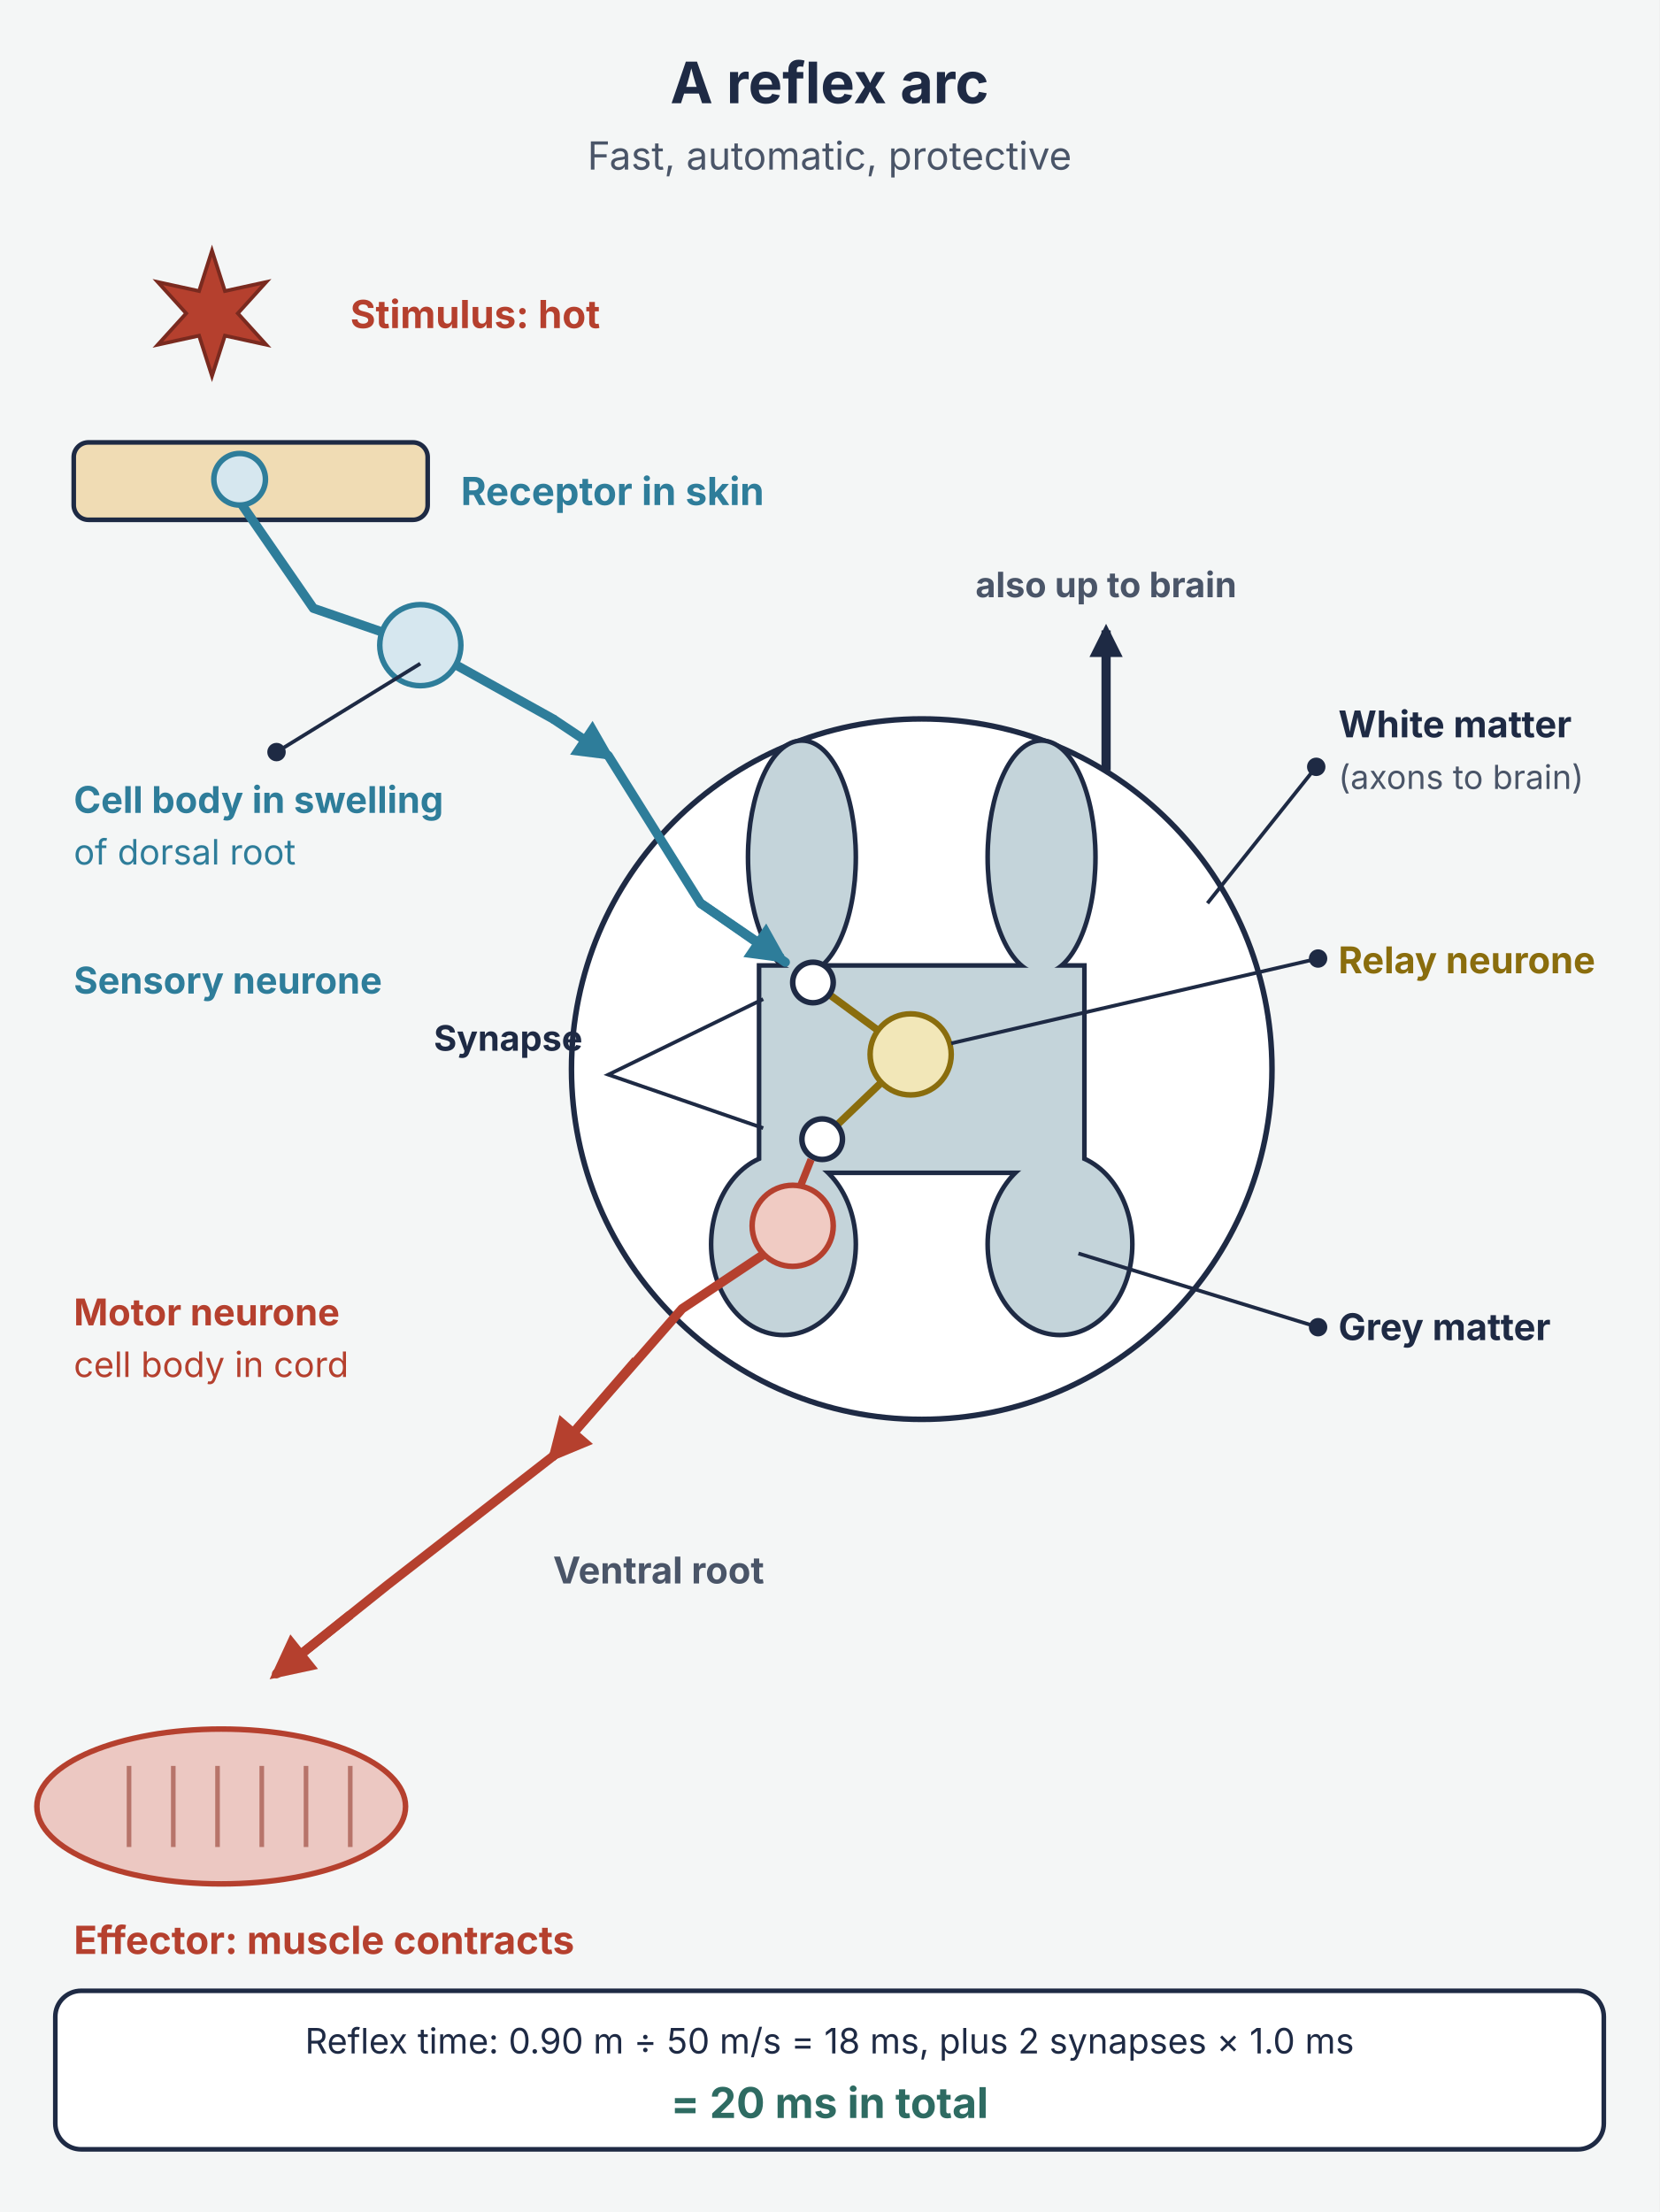
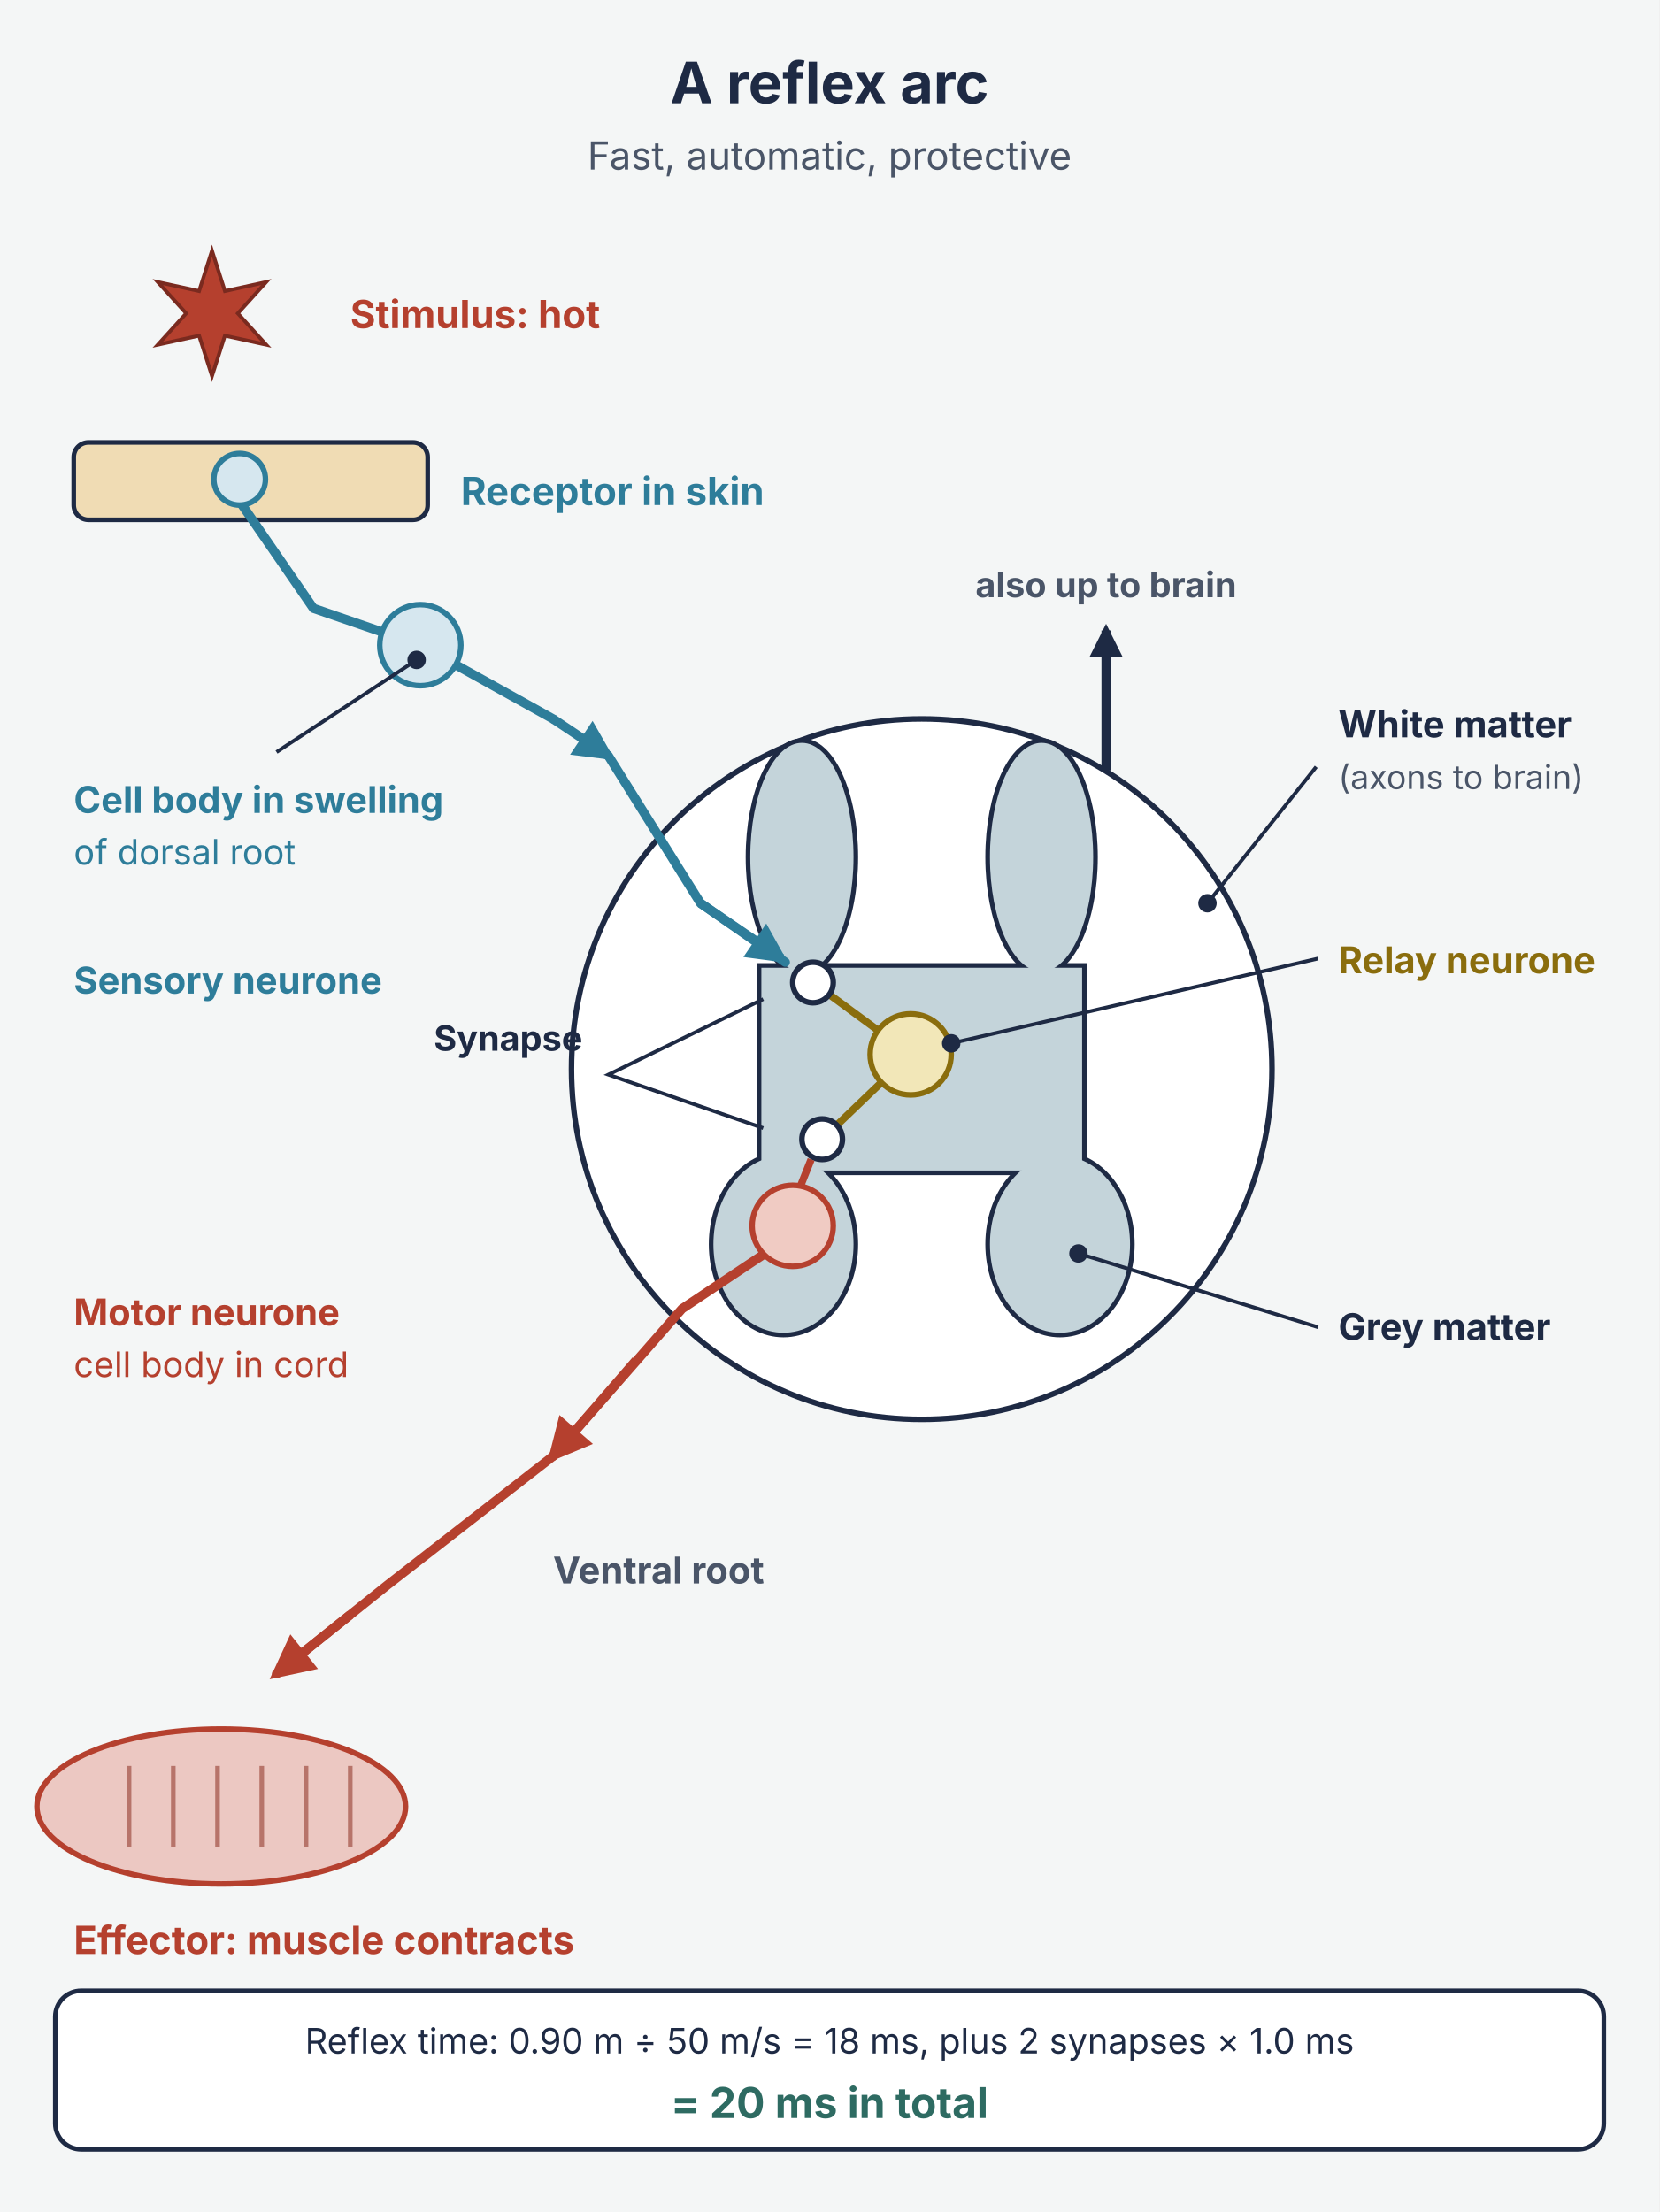
<svg xmlns="http://www.w3.org/2000/svg" viewBox="0 0 900 1200" width="900" height="1200" font-family="Inter, 'DejaVu Sans', Arial, sans-serif">
  <defs>
    <marker id="ah" viewBox="0 0 10 10" refX="8" refY="5" markerUnits="userSpaceOnUse" markerWidth="18" markerHeight="18" orient="auto-start-reverse">
      <path d="M0,0 L10,5 L0,10 z" fill="#1e2a44" />
    </marker>
    <marker id="ahT" viewBox="0 0 10 10" refX="8" refY="5" markerUnits="userSpaceOnUse" markerWidth="18" markerHeight="18" orient="auto-start-reverse">
      <path d="M0,0 L10,5 L0,10 z" fill="#2e6b62" />
    </marker>
    <marker id="ahR" viewBox="0 0 10 10" refX="8" refY="5" markerUnits="userSpaceOnUse" markerWidth="18" markerHeight="18" orient="auto-start-reverse">
      <path d="M0,0 L10,5 L0,10 z" fill="#b5602e" />
    </marker>
    <marker id="ahO" viewBox="0 0 10 10" refX="8" refY="5" markerUnits="userSpaceOnUse" markerWidth="18" markerHeight="18" orient="auto-start-reverse">
      <path d="M0,0 L10,5 L0,10 z" fill="#8a6d0d" />
    </marker>
  </defs>
  <rect width="900" height="1200" fill="#f4f6f6" />
  <text x="450" y="56" text-anchor="middle" font-size="31" font-weight="700" fill="#1e2a44">A reflex arc</text>
  <text x="450" y="92" text-anchor="middle" font-size="21" fill="#4a5568">Fast, automatic, protective</text>
  <defs>
    <marker id="ahN" viewBox="0 0 10 10" refX="8" refY="5" markerUnits="userSpaceOnUse" markerWidth="22" markerHeight="22" orient="auto-start-reverse">
      <path d="M0,0 L10,5 L0,10 z" fill="#2e7d9a" />
    </marker>
    <marker id="ahRb" viewBox="0 0 10 10" refX="8" refY="5" markerUnits="userSpaceOnUse" markerWidth="24" markerHeight="24" orient="auto-start-reverse">
      <path d="M0,0 L10,5 L0,10 z" fill="#b5402e" />
    </marker>
    <marker id="ahRr" viewBox="0 0 10 10" refX="8" refY="5" markerUnits="userSpaceOnUse" markerWidth="18" markerHeight="18" orient="auto-start-reverse">
      <path d="M0,0 L10,5 L0,10 z" fill="#b5402e" />
    </marker>
  </defs>
  <polygon points="115.0,136.0 122.0,157.9 144.4,153.0 129.0,170.0 144.4,187.0 122.0,182.1 115.0,204.0 108.0,182.1 85.6,187.0 101.0,170.0 85.6,153.0 108.0,157.9" fill="#b5402e" stroke="#7a2a1f" stroke-width="2" />
  <text x="190" y="178" font-size="21" font-weight="700" fill="#b5402e" text-anchor="start">Stimulus: hot</text>
  <rect x="40" y="240" width="192" height="42" rx="8" fill="#f0dcb4" stroke="#1e2a44" stroke-width="2.5" />
  <text x="250" y="274" font-size="21" font-weight="700" fill="#2e7d9a" text-anchor="start">Receptor in skin</text>
  <circle cx="500" cy="580" r="190" fill="#ffffff" stroke="#1e2a44" stroke-width="3" />
  <g fill="#c4d4da" stroke="#1e2a44" stroke-width="5">
    <ellipse cx="435" cy="465" rx="28" ry="62" />
    <ellipse cx="565" cy="465" rx="28" ry="62" />
    <rect x="413" y="525" width="174" height="110" />
    <ellipse cx="425" cy="675" rx="38" ry="48" />
    <ellipse cx="575" cy="675" rx="38" ry="48" />
  </g>
  <g fill="#c4d4da" stroke="none">
    <ellipse cx="435" cy="465" rx="28" ry="62" />
    <ellipse cx="565" cy="465" rx="28" ry="62" />
    <rect x="413" y="525" width="174" height="110" />
    <ellipse cx="425" cy="675" rx="38" ry="48" />
    <ellipse cx="575" cy="675" rx="38" ry="48" />
  </g>
  <path d="M130 272 L170 330 L228 350 L300 390" fill="none" stroke="#2e7d9a" stroke-width="5" stroke-linejoin="round" stroke-linecap="round" />
  <line x1="300" y1="390" x2="330" y2="410" stroke="#2e7d9a" stroke-width="5" marker-end="url(#ahN)" />
  <path d="M330 410 L380 490 L426 522" fill="none" stroke="#2e7d9a" stroke-width="5" stroke-linejoin="round" stroke-linecap="round" />
  <line x1="380" y1="490" x2="424" y2="520" stroke="#2e7d9a" stroke-width="5" marker-end="url(#ahN)" />
  <circle cx="130" cy="260" r="14" fill="#d6e7ef" stroke="#2e7d9a" stroke-width="3" />
  <circle cx="228" cy="350" r="22" fill="#d6e7ef" stroke="#2e7d9a" stroke-width="3" />
  <path d="M441 533 L494 572 L446 618" fill="none" stroke="#8a6d0d" stroke-width="4" stroke-linejoin="round" stroke-linecap="round" />
  <circle cx="494" cy="572" r="22" fill="#f2e7b8" stroke="#8a6d0d" stroke-width="3" />
  <circle cx="441" cy="533" r="11" fill="#ffffff" stroke="#1e2a44" stroke-width="3" />
  <circle cx="446" cy="618" r="11" fill="#ffffff" stroke="#1e2a44" stroke-width="3" />
  <line x1="440" y1="629" x2="434" y2="644" stroke="#b5402e" stroke-width="4" />
  <path d="M430 670 L370 710 L300 790" fill="none" stroke="#b5402e" stroke-width="5" stroke-linejoin="round" stroke-linecap="round" />
  <line x1="345" y1="738" x2="300" y2="790" stroke="#b5402e" stroke-width="5" marker-end="url(#ahRb)" />
  <path d="M300 790 L210 860 L150 908" fill="none" stroke="#b5402e" stroke-width="5" stroke-linejoin="round" stroke-linecap="round" />
  <line x1="190" y1="876" x2="150" y2="908" stroke="#b5402e" stroke-width="5" marker-end="url(#ahRb)" />
  <circle cx="430" cy="665" r="22" fill="#f0cbc3" stroke="#b5402e" stroke-width="3" />
  <line x1="600" y1="418" x2="600" y2="342" stroke="#1e2a44" stroke-width="5" marker-end="url(#ah)" />
  <text x="600" y="324" font-size="19" font-weight="700" fill="#4a5568" text-anchor="middle">also up to brain</text>
  <ellipse cx="120" cy="980" rx="100" ry="42" fill="#ecc8c2" stroke="#b5402e" stroke-width="3" />
  <line x1="70" y1="958" x2="70" y2="1002" stroke="#b7746a" stroke-width="2.5" />
  <line x1="94" y1="958" x2="94" y2="1002" stroke="#b7746a" stroke-width="2.5" />
  <line x1="118" y1="958" x2="118" y2="1002" stroke="#b7746a" stroke-width="2.5" />
  <line x1="142" y1="958" x2="142" y2="1002" stroke="#b7746a" stroke-width="2.5" />
  <line x1="166" y1="958" x2="166" y2="1002" stroke="#b7746a" stroke-width="2.5" />
  <line x1="190" y1="958" x2="190" y2="1002" stroke="#b7746a" stroke-width="2.5" />
  <text x="40" y="1060" font-size="21" font-weight="700" fill="#b5402e" text-anchor="start">Effector: muscle contracts</text>
-   <line x1="228" y1="360" x2="150" y2="408" stroke="#1e2a44" stroke-width="2" />
-   <circle cx="150" cy="408" r="5" fill="#1e2a44" />
+   <line x1="150" y1="408" x2="226" y2="358" stroke="#1e2a44" stroke-width="2" />
+   <circle cx="226" cy="358" r="5" fill="#1e2a44" />
  <text x="40" y="441" font-size="20" font-weight="700" fill="#2e7d9a" text-anchor="start">Cell body in swelling</text>
  <text x="40" y="469" font-size="19" font-weight="400" fill="#2e7d9a" text-anchor="start">of dorsal root</text>
  <text x="40" y="539" font-size="20" font-weight="700" fill="#2e7d9a" text-anchor="start">Sensory neurone</text>
  <text x="316" y="570" font-size="19" font-weight="700" fill="#1e2a44" text-anchor="end">Synapse</text>
  <polyline points="414,542 330,583 414,612" fill="none" stroke="#1e2a44" stroke-width="2" />
  <text x="40" y="719" font-size="20" font-weight="700" fill="#b5402e" text-anchor="start">Motor neurone</text>
  <text x="40" y="747" font-size="19" font-weight="400" fill="#b5402e" text-anchor="start">cell body in cord</text>
  <text x="300" y="859" font-size="20" font-weight="700" fill="#4a5568" text-anchor="start">Ventral root</text>
-   <line x1="655" y1="490" x2="714" y2="416" stroke="#1e2a44" stroke-width="2" />
-   <circle cx="714" cy="416" r="5" fill="#1e2a44" />
+   <line x1="714" y1="416" x2="655" y2="490" stroke="#1e2a44" stroke-width="2" />
+   <circle cx="655" cy="490" r="5" fill="#1e2a44" />
  <text x="726" y="400" font-size="20" font-weight="700" fill="#1e2a44" text-anchor="start">White matter</text>
  <text x="726" y="428" font-size="18" font-weight="400" fill="#4a5568" text-anchor="start">(axons to brain)</text>
-   <line x1="516" y1="566" x2="715" y2="520" stroke="#1e2a44" stroke-width="2" />
-   <circle cx="715" cy="520" r="5" fill="#1e2a44" />
+   <line x1="715" y1="520" x2="516" y2="566" stroke="#1e2a44" stroke-width="2" />
+   <circle cx="516" cy="566" r="5" fill="#1e2a44" />
  <text x="726" y="528" font-size="20" font-weight="700" fill="#8a6d0d" text-anchor="start">Relay neurone</text>
-   <line x1="585" y1="680" x2="715" y2="720" stroke="#1e2a44" stroke-width="2" />
-   <circle cx="715" cy="720" r="5" fill="#1e2a44" />
+   <line x1="715" y1="720" x2="585" y2="680" stroke="#1e2a44" stroke-width="2" />
+   <circle cx="585" cy="680" r="5" fill="#1e2a44" />
  <text x="726" y="727" font-size="20" font-weight="700" fill="#1e2a44" text-anchor="start">Grey matter</text>
  <rect x="30" y="1080" width="840" height="86" rx="14" fill="#ffffff" stroke="#1e2a44" stroke-width="2.5" />
  <text x="450" y="1114" font-size="19" font-weight="400" fill="#1e2a44" text-anchor="middle">Reflex time: 0.90 m ÷ 50 m/s = 18 ms, plus 2 synapses × 1.0 ms</text>
  <text x="450" y="1149" font-size="23" font-weight="700" fill="#2e6b62" text-anchor="middle">= 20 ms in total</text>
</svg>
